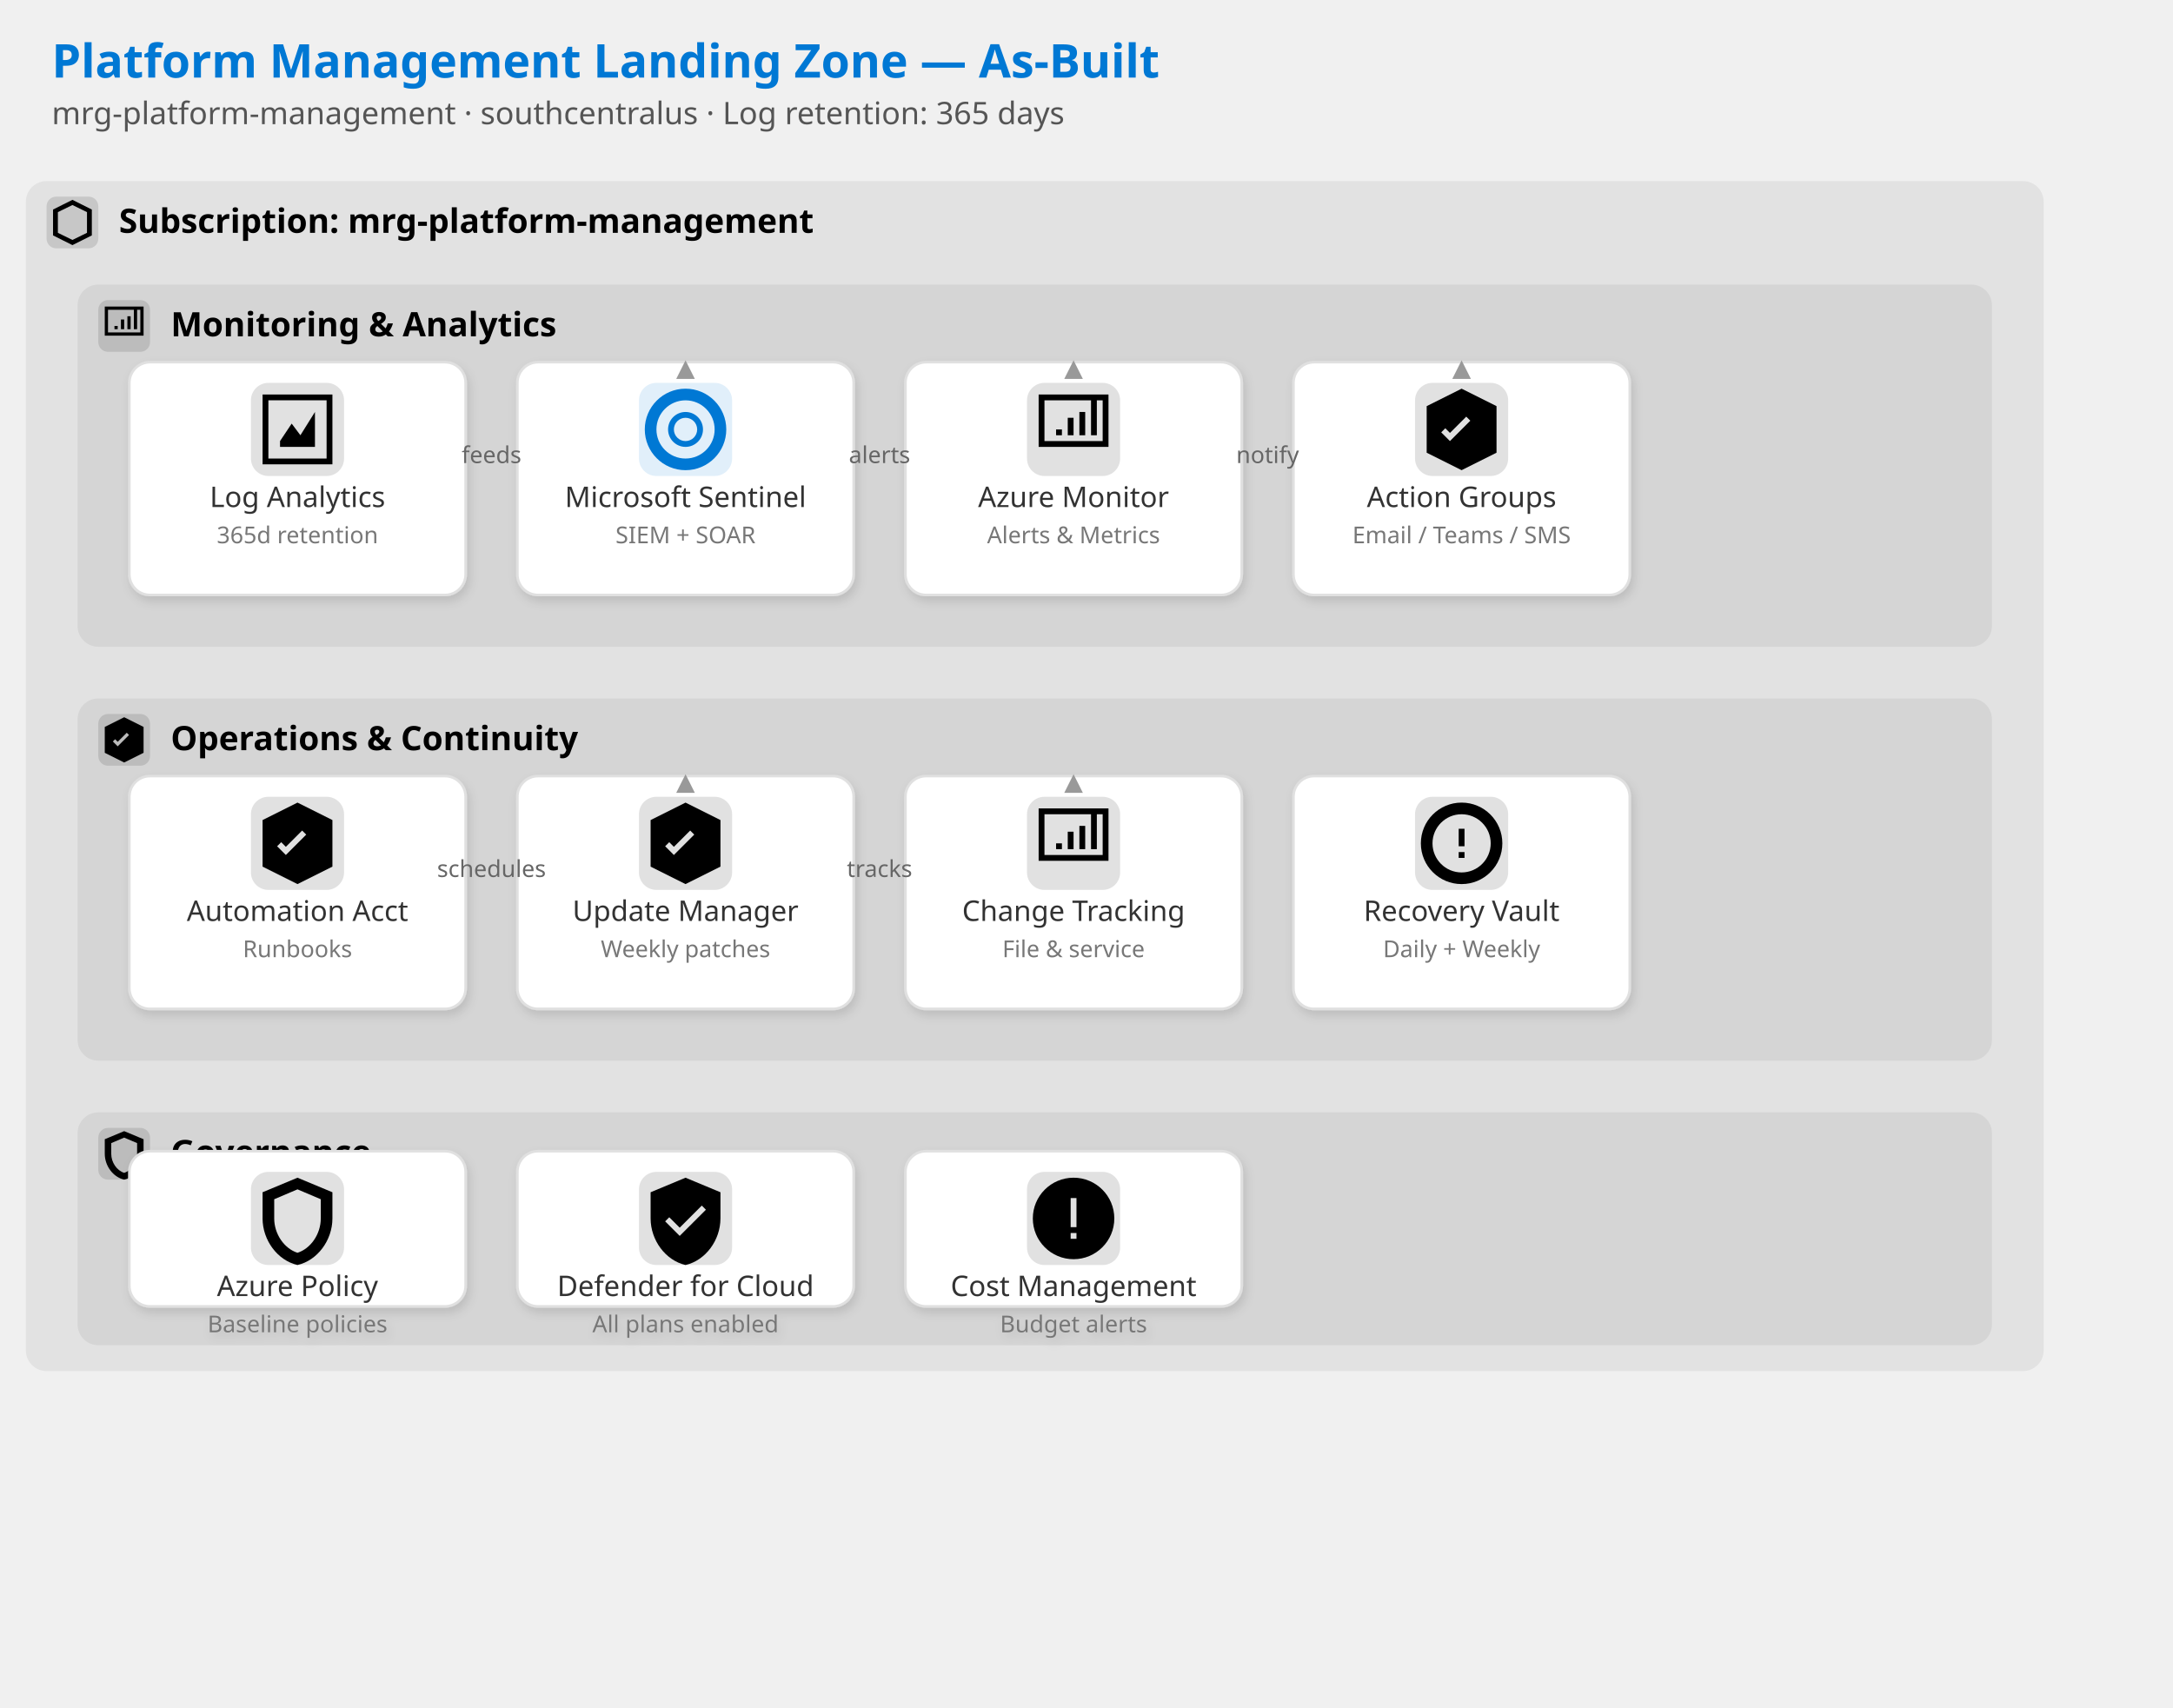
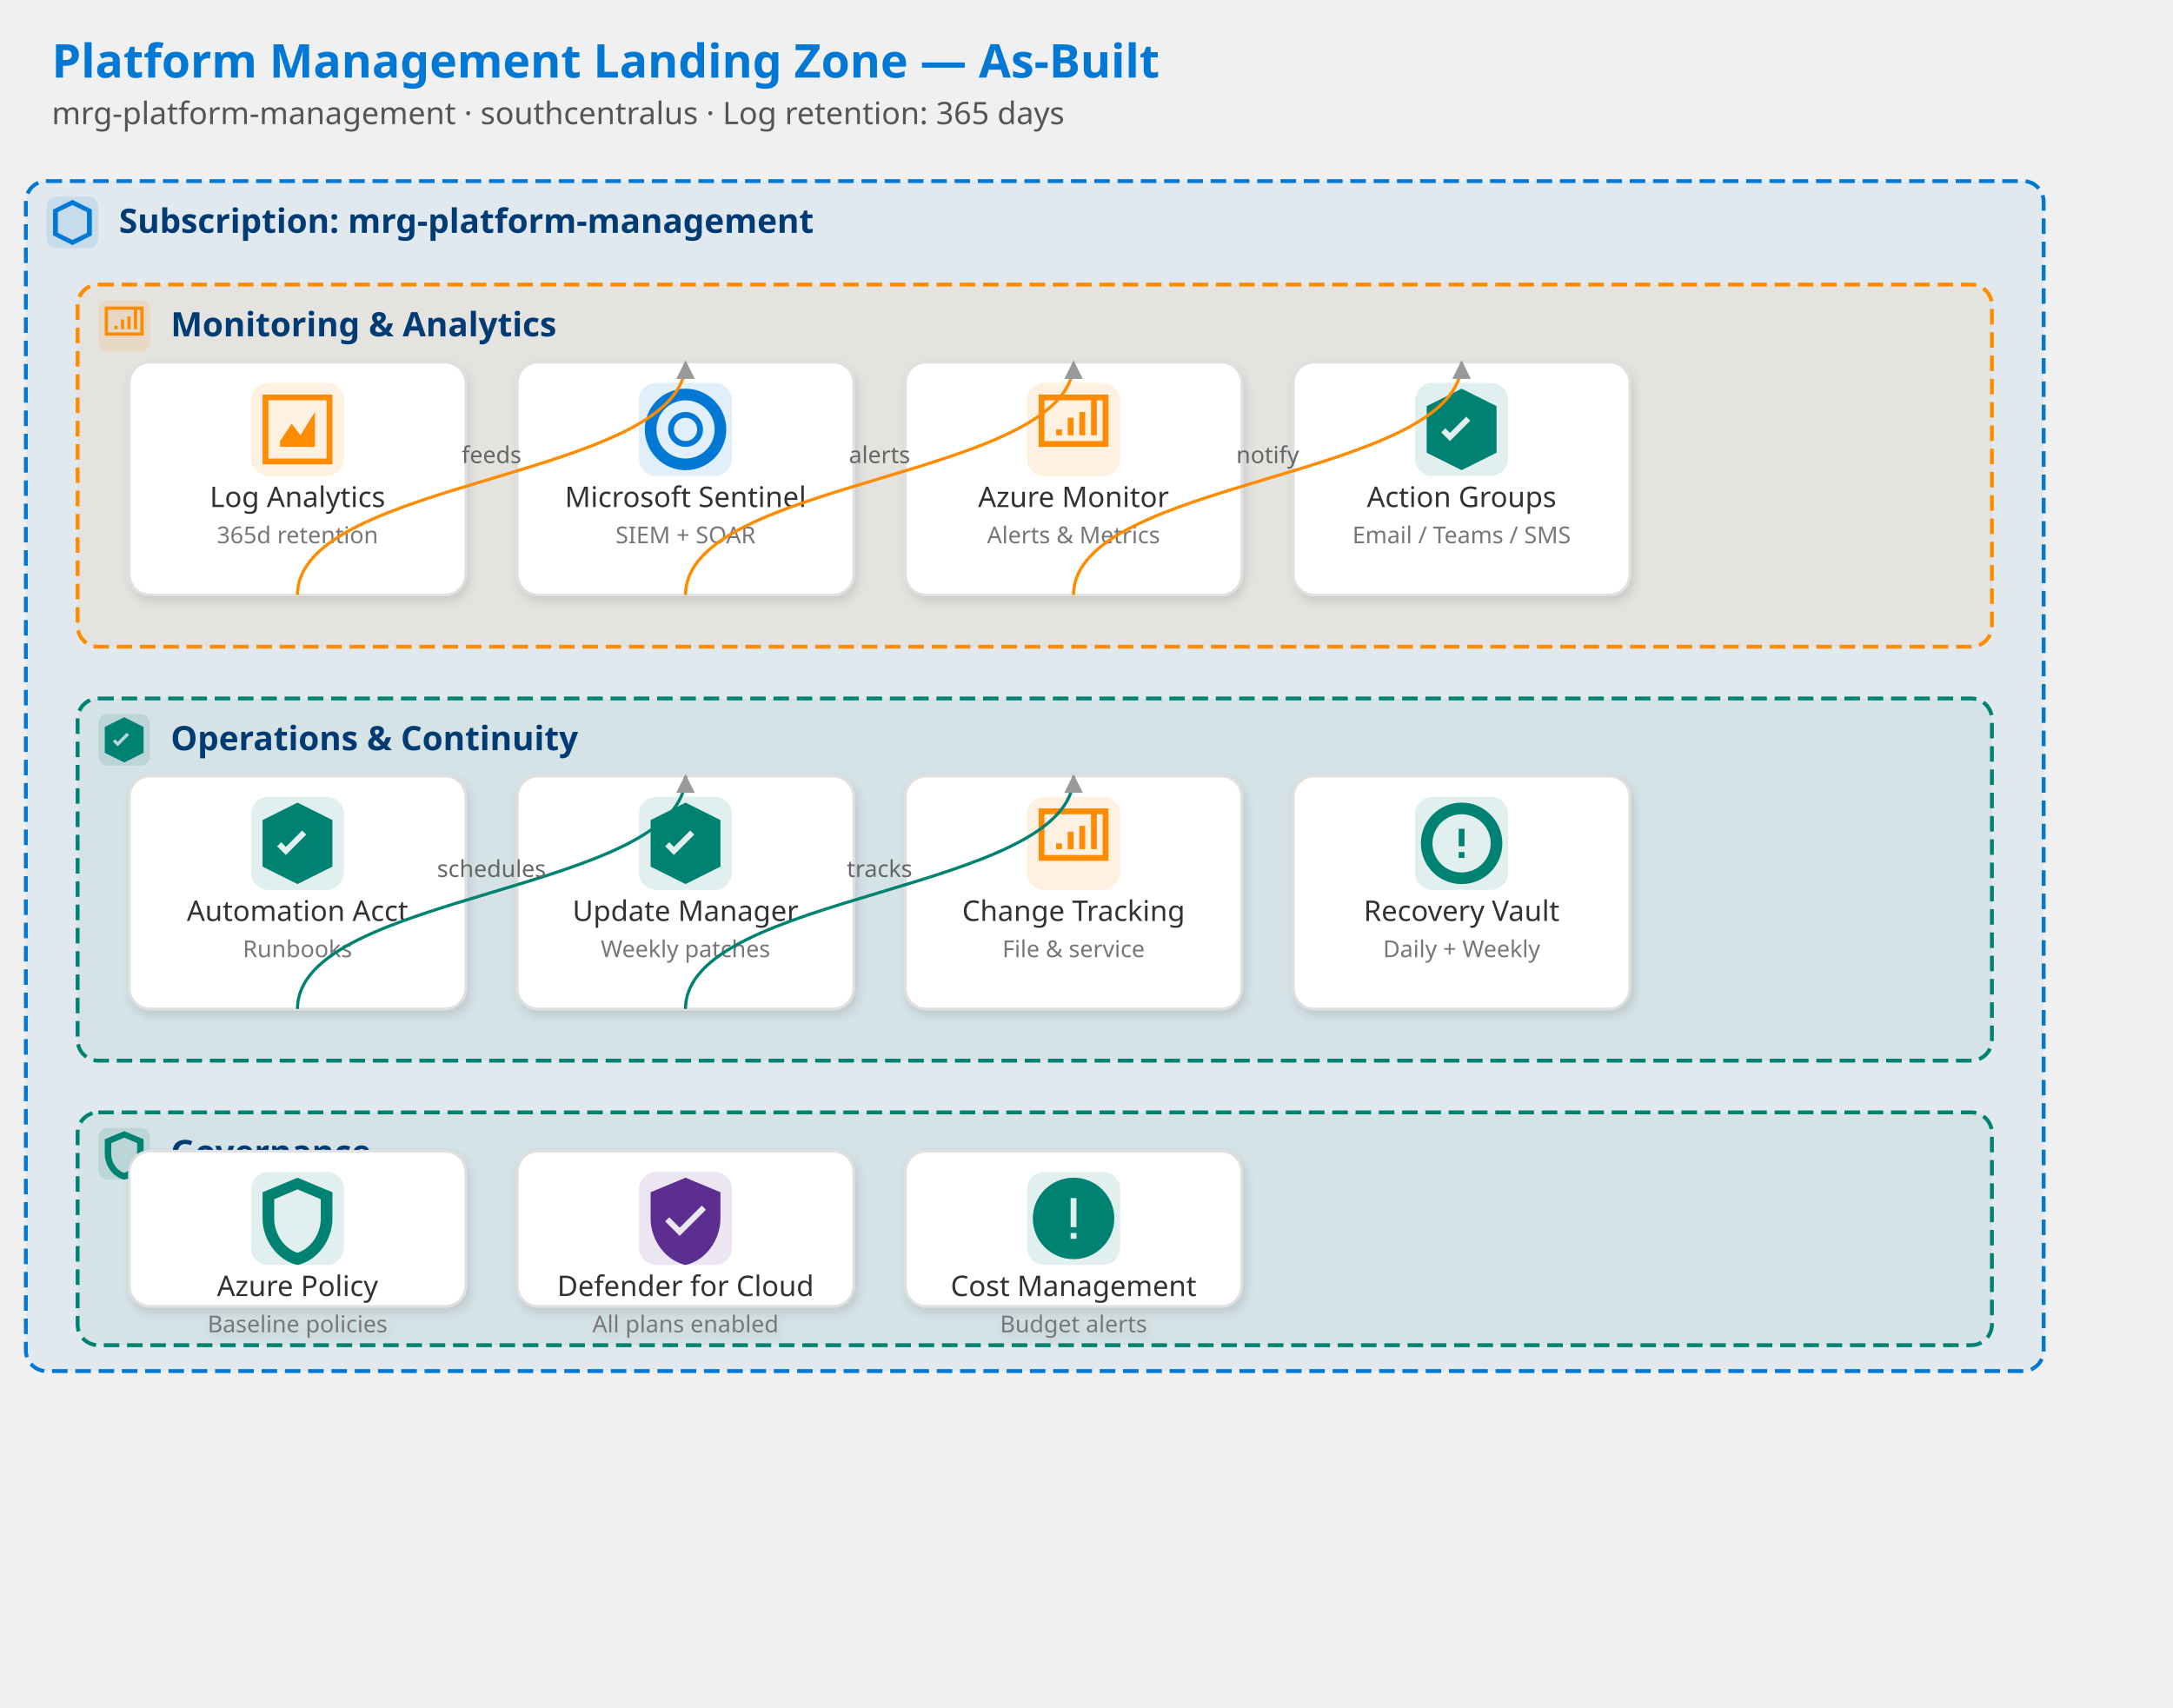
<svg xmlns="http://www.w3.org/2000/svg" viewBox="0 0 840 660" width="840" height="660" font-family="Segoe UI, -apple-system, sans-serif">
  <defs>
    <style>
-       .group-box { fill: AzureColor.LIGHT_GRAY; stroke: #D0D0D0; stroke-width: 1.5; rx: 8; }
-       .group-label { font-size: 13px; font-weight: 600; fill: AzureColor.DARK_BLUE; }
+       .group-box { fill: #F2F2F2; stroke: #D0D0D0; stroke-width: 1.5; rx: 8; }
+       .group-label { font-size: 13px; font-weight: 600; fill: #003B73; }
      .node-label { font-size: 11px; fill: #333; text-anchor: middle; }
      .node-sublabel { font-size: 9px; fill: #777; text-anchor: middle; }
      .edge { stroke: #999; stroke-width: 1.2; fill: none; }
      .edge-dashed { stroke-dasharray: 6 3; }
      .edge-label { font-size: 9px; fill: #666; text-anchor: middle; }
      .title { font-size: 18px; font-weight: 700; fill: #0078D4; }
      .subtitle { font-size: 12px; fill: #555; }
      .icon-bg { rx: 6; ry: 6; }
    </style>
    <filter id="shadow" x="-10%" y="-10%" width="120%" height="130%">
      <feDropShadow dx="1" dy="2" stdDeviation="2" flood-opacity="0.12" />
    </filter>
  </defs>
  <defs>
    <marker id="arrow" viewBox="0 0 10 10" refX="9" refY="5" markerWidth="6" markerHeight="6" orient="auto-start-reverse">
      <path d="M 0 0 L 10 5 L 0 10 z" fill="#999" />
    </marker>
  </defs>
  <text x="20" y="30" class="title">Platform Management Landing Zone — As-Built</text>
  <text x="20" y="48" class="subtitle">mrg-platform-management  ·  southcentralus  ·  Log retention: 365 days</text>
-   <rect x="10" y="70" width="780" height="460" rx="8" fill="AzureColor.BLUE" fill-opacity="0.06" stroke="AzureColor.BLUE" stroke-width="1.5" stroke-dasharray="6 3" />
+   <rect x="10" y="70" width="780" height="460" rx="8" fill="#0078D4" fill-opacity="0.06" stroke="#0078D4" stroke-width="1.5" stroke-dasharray="6 3" />
  <g transform="translate(18,76) scale(0.625)">
-     <rect width="32" height="32" class="icon-bg" fill="AzureColor.BLUE" opacity="0.12" />
-     <path d="M16 2L4 8v16l12 6 12-6V8L16 2zm0 3.2L25 9.6v12.8L16 26.8 7 22.4V9.6L16 5.2z" fill="AzureColor.BLUE" />
+     <rect width="32" height="32" class="icon-bg" fill="#0078D4" opacity="0.12" />
+     <path d="M16 2L4 8v16l12 6 12-6V8L16 2zm0 3.2L25 9.6v12.8L16 26.8 7 22.4V9.6L16 5.2z" fill="#0078D4" />
  </g>
-   <text x="46" y="90" class="group-label" fill="AzureColor.BLUE">Subscription: mrg-platform-management</text>
-   <rect x="30" y="110" width="740" height="140" rx="8" fill="AzureColor.ORANGE" fill-opacity="0.06" stroke="AzureColor.ORANGE" stroke-width="1.5" stroke-dasharray="6 3" />
+   <text x="46" y="90" class="group-label" fill="#0078D4">Subscription: mrg-platform-management</text>
+   <rect x="30" y="110" width="740" height="140" rx="8" fill="#FF8C00" fill-opacity="0.06" stroke="#FF8C00" stroke-width="1.5" stroke-dasharray="6 3" />
  <g transform="translate(38,116) scale(0.625)">
-     <rect width="32" height="32" class="icon-bg" fill="AzureColor.ORANGE" opacity="0.12" />
-     <path d="M4 4h24v18H4V4zm2 2v14h20V6H6zm4 10h2v2h-2zm4-4h2v6h-2zm4-2h2v8h-2zm4-4h2v12h-2z" fill="AzureColor.ORANGE" />
+     <rect width="32" height="32" class="icon-bg" fill="#FF8C00" opacity="0.12" />
+     <path d="M4 4h24v18H4V4zm2 2v14h20V6H6zm4 10h2v2h-2zm4-4h2v6h-2zm4-2h2v8h-2zm4-4h2v12h-2z" fill="#FF8C00" />
  </g>
-   <text x="66" y="130" class="group-label" fill="AzureColor.ORANGE">Monitoring &amp; Analytics</text>
-   <rect x="30" y="270" width="740" height="140" rx="8" fill="AzureColor.TEAL" fill-opacity="0.06" stroke="AzureColor.TEAL" stroke-width="1.5" stroke-dasharray="6 3" />
+   <text x="66" y="130" class="group-label" fill="#FF8C00">Monitoring &amp; Analytics</text>
+   <rect x="30" y="270" width="740" height="140" rx="8" fill="#008272" fill-opacity="0.06" stroke="#008272" stroke-width="1.5" stroke-dasharray="6 3" />
  <g transform="translate(38,276) scale(0.625)">
-     <rect width="32" height="32" class="icon-bg" fill="AzureColor.TEAL" opacity="0.12" />
-     <path d="M16 2L4 8v16l12 6 12-6V8L16 2zm-4 18l-3-3 1.4-1.4L12 17.2l5.6-5.6L19 13l-7 7z" fill="AzureColor.TEAL" />
+     <rect width="32" height="32" class="icon-bg" fill="#008272" opacity="0.12" />
+     <path d="M16 2L4 8v16l12 6 12-6V8L16 2zm-4 18l-3-3 1.4-1.4L12 17.2l5.6-5.6L19 13l-7 7z" fill="#008272" />
  </g>
-   <text x="66" y="290" class="group-label" fill="AzureColor.TEAL">Operations &amp; Continuity</text>
-   <rect x="30" y="430" width="740" height="90" rx="8" fill="AzureColor.TEAL" fill-opacity="0.06" stroke="AzureColor.TEAL" stroke-width="1.5" stroke-dasharray="6 3" />
+   <text x="66" y="290" class="group-label" fill="#008272">Operations &amp; Continuity</text>
+   <rect x="30" y="430" width="740" height="90" rx="8" fill="#008272" fill-opacity="0.06" stroke="#008272" stroke-width="1.5" stroke-dasharray="6 3" />
  <g transform="translate(38,436) scale(0.625)">
-     <rect width="32" height="32" class="icon-bg" fill="AzureColor.TEAL" opacity="0.12" />
-     <path d="M16 2L4 7v9c0 7.46 5.12 14.43 12 16 6.88-1.57 12-8.54 12-16V7L16 2zm0 4l8 3.4v6.6c0 5.34-3.42 10.33-8 11.8-4.58-1.47-8-6.46-8-11.8V9.4L16 6z" fill="AzureColor.TEAL" />
+     <rect width="32" height="32" class="icon-bg" fill="#008272" opacity="0.12" />
+     <path d="M16 2L4 7v9c0 7.46 5.12 14.43 12 16 6.88-1.57 12-8.54 12-16V7L16 2zm0 4l8 3.4v6.6c0 5.34-3.42 10.33-8 11.8-4.58-1.47-8-6.46-8-11.8V9.4L16 6z" fill="#008272" />
  </g>
-   <text x="66" y="450" class="group-label" fill="AzureColor.TEAL">Governance</text>
+   <text x="66" y="450" class="group-label" fill="#008272">Governance</text>
  <g filter="url(#shadow)">
    <rect x="50" y="140" width="130" height="90" rx="8" fill="white" stroke="#E0E0E0" stroke-width="1" />
    <g transform="translate(97.0,148) scale(1.125)">
-       <rect width="32" height="32" class="icon-bg" fill="AzureColor.ORANGE" opacity="0.12" />
-       <path d="M4 4h24v24H4V4zm2 2v20h20V6H6zm4 14l4-6 3 4 5-8v12H10v-2z" fill="AzureColor.ORANGE" />
+       <rect width="32" height="32" class="icon-bg" fill="#FF8C00" opacity="0.12" />
+       <path d="M4 4h24v24H4V4zm2 2v20h20V6H6zm4 14l4-6 3 4 5-8v12H10v-2z" fill="#FF8C00" />
    </g>
    <text x="115.0" y="196" class="node-label">Log Analytics</text>
    <text x="115.0" y="210" class="node-sublabel">365d retention</text>
  </g>
  <g filter="url(#shadow)">
    <rect x="200" y="140" width="130" height="90" rx="8" fill="white" stroke="#E0E0E0" stroke-width="1" />
    <g transform="translate(247.0,148) scale(1.125)">
      <rect width="32" height="32" class="icon-bg" fill="#0078D4" opacity="0.12" />
      <path d="M16 2C8.27 2 2 8.27 2 16s6.27 14 14 14 14-6.27 14-14S23.73 2 16 2zm0 4c5.52 0 10 4.48 10 10s-4.48 10-10 10S6 21.52 6 16 10.48 6 16 6zm0 4a6 6 0 100 12 6 6 0 000-12zm0 2a4 4 0 110 8 4 4 0 010-8z" fill="#0078D4" />
    </g>
    <text x="265.0" y="196" class="node-label">Microsoft Sentinel</text>
    <text x="265.0" y="210" class="node-sublabel">SIEM + SOAR</text>
  </g>
  <g filter="url(#shadow)">
    <rect x="350" y="140" width="130" height="90" rx="8" fill="white" stroke="#E0E0E0" stroke-width="1" />
    <g transform="translate(397.0,148) scale(1.125)">
-       <rect width="32" height="32" class="icon-bg" fill="AzureColor.ORANGE" opacity="0.12" />
-       <path d="M4 4h24v18H4V4zm2 2v14h20V6H6zm4 10h2v2h-2zm4-4h2v6h-2zm4-2h2v8h-2zm4-4h2v12h-2z" fill="AzureColor.ORANGE" />
+       <rect width="32" height="32" class="icon-bg" fill="#FF8C00" opacity="0.12" />
+       <path d="M4 4h24v18H4V4zm2 2v14h20V6H6zm4 10h2v2h-2zm4-4h2v6h-2zm4-2h2v8h-2zm4-4h2v12h-2z" fill="#FF8C00" />
    </g>
    <text x="415.0" y="196" class="node-label">Azure Monitor</text>
    <text x="415.0" y="210" class="node-sublabel">Alerts &amp; Metrics</text>
  </g>
  <g filter="url(#shadow)">
    <rect x="500" y="140" width="130" height="90" rx="8" fill="white" stroke="#E0E0E0" stroke-width="1" />
    <g transform="translate(547.0,148) scale(1.125)">
-       <rect width="32" height="32" class="icon-bg" fill="AzureColor.TEAL" opacity="0.12" />
-       <path d="M16 2L4 8v16l12 6 12-6V8L16 2zm-4 18l-3-3 1.4-1.4L12 17.2l5.6-5.6L19 13l-7 7z" fill="AzureColor.TEAL" />
+       <rect width="32" height="32" class="icon-bg" fill="#008272" opacity="0.12" />
+       <path d="M16 2L4 8v16l12 6 12-6V8L16 2zm-4 18l-3-3 1.4-1.4L12 17.2l5.6-5.6L19 13l-7 7z" fill="#008272" />
    </g>
    <text x="565.0" y="196" class="node-label">Action Groups</text>
    <text x="565.0" y="210" class="node-sublabel">Email / Teams / SMS</text>
  </g>
  <g filter="url(#shadow)">
    <rect x="50" y="300" width="130" height="90" rx="8" fill="white" stroke="#E0E0E0" stroke-width="1" />
    <g transform="translate(97.0,308) scale(1.125)">
-       <rect width="32" height="32" class="icon-bg" fill="AzureColor.TEAL" opacity="0.12" />
-       <path d="M16 2L4 8v16l12 6 12-6V8L16 2zm-4 18l-3-3 1.4-1.4L12 17.2l5.6-5.6L19 13l-7 7z" fill="AzureColor.TEAL" />
+       <rect width="32" height="32" class="icon-bg" fill="#008272" opacity="0.12" />
+       <path d="M16 2L4 8v16l12 6 12-6V8L16 2zm-4 18l-3-3 1.4-1.4L12 17.2l5.6-5.6L19 13l-7 7z" fill="#008272" />
    </g>
    <text x="115.0" y="356" class="node-label">Automation Acct</text>
    <text x="115.0" y="370" class="node-sublabel">Runbooks</text>
  </g>
  <g filter="url(#shadow)">
    <rect x="200" y="300" width="130" height="90" rx="8" fill="white" stroke="#E0E0E0" stroke-width="1" />
    <g transform="translate(247.0,308) scale(1.125)">
-       <rect width="32" height="32" class="icon-bg" fill="AzureColor.TEAL" opacity="0.12" />
-       <path d="M16 2L4 8v16l12 6 12-6V8L16 2zm-4 18l-3-3 1.4-1.4L12 17.2l5.6-5.6L19 13l-7 7z" fill="AzureColor.TEAL" />
+       <rect width="32" height="32" class="icon-bg" fill="#008272" opacity="0.12" />
+       <path d="M16 2L4 8v16l12 6 12-6V8L16 2zm-4 18l-3-3 1.4-1.4L12 17.2l5.6-5.6L19 13l-7 7z" fill="#008272" />
    </g>
    <text x="265.0" y="356" class="node-label">Update Manager</text>
    <text x="265.0" y="370" class="node-sublabel">Weekly patches</text>
  </g>
  <g filter="url(#shadow)">
    <rect x="350" y="300" width="130" height="90" rx="8" fill="white" stroke="#E0E0E0" stroke-width="1" />
    <g transform="translate(397.0,308) scale(1.125)">
-       <rect width="32" height="32" class="icon-bg" fill="AzureColor.ORANGE" opacity="0.12" />
-       <path d="M4 4h24v18H4V4zm2 2v14h20V6H6zm4 10h2v2h-2zm4-4h2v6h-2zm4-2h2v8h-2zm4-4h2v12h-2z" fill="AzureColor.ORANGE" />
+       <rect width="32" height="32" class="icon-bg" fill="#FF8C00" opacity="0.12" />
+       <path d="M4 4h24v18H4V4zm2 2v14h20V6H6zm4 10h2v2h-2zm4-4h2v6h-2zm4-2h2v8h-2zm4-4h2v12h-2z" fill="#FF8C00" />
    </g>
    <text x="415.0" y="356" class="node-label">Change Tracking</text>
    <text x="415.0" y="370" class="node-sublabel">File &amp; service</text>
  </g>
  <g filter="url(#shadow)">
    <rect x="500" y="300" width="130" height="90" rx="8" fill="white" stroke="#E0E0E0" stroke-width="1" />
    <g transform="translate(547.0,308) scale(1.125)">
-       <rect width="32" height="32" class="icon-bg" fill="AzureColor.TEAL" opacity="0.12" />
-       <path d="M16 2c-7.73 0-14 6.27-14 14s6.27 14 14 14 14-6.27 14-14S23.73 2 16 2zm0 24c-5.52 0-10-4.48-10-10S10.48 6 16 6s10 4.48 10 10-4.48 10-10 10zm-1-15h2v6h-2zm0 8h2v2h-2z" fill="AzureColor.TEAL" />
+       <rect width="32" height="32" class="icon-bg" fill="#008272" opacity="0.12" />
+       <path d="M16 2c-7.73 0-14 6.27-14 14s6.27 14 14 14 14-6.27 14-14S23.73 2 16 2zm0 24c-5.52 0-10-4.48-10-10S10.48 6 16 6s10 4.48 10 10-4.48 10-10 10zm-1-15h2v6h-2zm0 8h2v2h-2z" fill="#008272" />
    </g>
    <text x="565.0" y="356" class="node-label">Recovery Vault</text>
    <text x="565.0" y="370" class="node-sublabel">Daily + Weekly</text>
  </g>
  <g filter="url(#shadow)">
    <rect x="50" y="445" width="130" height="60" rx="8" fill="white" stroke="#E0E0E0" stroke-width="1" />
    <g transform="translate(97.0,453) scale(1.125)">
-       <rect width="32" height="32" class="icon-bg" fill="AzureColor.TEAL" opacity="0.12" />
-       <path d="M16 2L4 7v9c0 7.46 5.12 14.43 12 16 6.88-1.57 12-8.54 12-16V7L16 2zm0 4l8 3.4v6.6c0 5.34-3.42 10.33-8 11.8-4.58-1.47-8-6.46-8-11.8V9.4L16 6z" fill="AzureColor.TEAL" />
+       <rect width="32" height="32" class="icon-bg" fill="#008272" opacity="0.12" />
+       <path d="M16 2L4 7v9c0 7.46 5.12 14.43 12 16 6.88-1.57 12-8.54 12-16V7L16 2zm0 4l8 3.4v6.6c0 5.34-3.42 10.33-8 11.8-4.58-1.47-8-6.46-8-11.8V9.4L16 6z" fill="#008272" />
    </g>
    <text x="115.0" y="501" class="node-label">Azure Policy</text>
    <text x="115.0" y="515" class="node-sublabel">Baseline policies</text>
  </g>
  <g filter="url(#shadow)">
    <rect x="200" y="445" width="130" height="60" rx="8" fill="white" stroke="#E0E0E0" stroke-width="1" />
    <g transform="translate(247.0,453) scale(1.125)">
-       <rect width="32" height="32" class="icon-bg" fill="AzureColor.PURPLE" opacity="0.12" />
-       <path d="M16 2L4 7v9c0 7.46 5.12 14.43 12 16 6.88-1.57 12-8.54 12-16V7L16 2zm-2 20l-5-5 1.41-1.41L14 19.17l7.59-7.59L23 13l-9 9z" fill="AzureColor.PURPLE" />
+       <rect width="32" height="32" class="icon-bg" fill="#5C2D91" opacity="0.12" />
+       <path d="M16 2L4 7v9c0 7.46 5.12 14.43 12 16 6.88-1.57 12-8.54 12-16V7L16 2zm-2 20l-5-5 1.41-1.41L14 19.17l7.59-7.59L23 13l-9 9z" fill="#5C2D91" />
    </g>
    <text x="265.0" y="501" class="node-label">Defender for Cloud</text>
    <text x="265.0" y="515" class="node-sublabel">All plans enabled</text>
  </g>
  <g filter="url(#shadow)">
    <rect x="350" y="445" width="130" height="60" rx="8" fill="white" stroke="#E0E0E0" stroke-width="1" />
    <g transform="translate(397.0,453) scale(1.125)">
-       <rect width="32" height="32" class="icon-bg" fill="AzureColor.TEAL" opacity="0.12" />
-       <path d="M16 2C8.27 2 2 8.27 2 16s6.27 14 14 14 14-6.27 14-14S23.73 2 16 2zm1 21h-2v-2h2v2zm0-4h-2V9h2v10z" fill="AzureColor.TEAL" />
+       <rect width="32" height="32" class="icon-bg" fill="#008272" opacity="0.12" />
+       <path d="M16 2C8.27 2 2 8.27 2 16s6.27 14 14 14 14-6.27 14-14S23.73 2 16 2zm1 21h-2v-2h2v2zm0-4h-2V9h2v10z" fill="#008272" />
    </g>
    <text x="415.0" y="501" class="node-label">Cost Management</text>
    <text x="415.0" y="515" class="node-sublabel">Budget alerts</text>
  </g>
-   <path d="M115.0,230 C115.0,185.0 265.0,185.0 265.0,140" stroke="AzureColor.ORANGE" stroke-width="1.2" fill="none" marker-end="url(#arrow)" />
+   <path d="M115.0,230 C115.0,185.0 265.0,185.0 265.0,140" stroke="#FF8C00" stroke-width="1.2" fill="none" marker-end="url(#arrow)" />
  <text x="190.0" y="179.0" class="edge-label">feeds</text>
-   <path d="M265.0,230 C265.0,185.0 415.0,185.0 415.0,140" stroke="AzureColor.ORANGE" stroke-width="1.2" fill="none" marker-end="url(#arrow)" />
+   <path d="M265.0,230 C265.0,185.0 415.0,185.0 415.0,140" stroke="#FF8C00" stroke-width="1.2" fill="none" marker-end="url(#arrow)" />
  <text x="340.0" y="179.0" class="edge-label">alerts</text>
-   <path d="M415.0,230 C415.0,185.0 565.0,185.0 565.0,140" stroke="AzureColor.ORANGE" stroke-width="1.2" fill="none" marker-end="url(#arrow)" />
+   <path d="M415.0,230 C415.0,185.0 565.0,185.0 565.0,140" stroke="#FF8C00" stroke-width="1.2" fill="none" marker-end="url(#arrow)" />
  <text x="490.0" y="179.0" class="edge-label">notify</text>
-   <path d="M115.0,390 C115.0,345.0 265.0,345.0 265.0,300" stroke="AzureColor.TEAL" stroke-width="1.2" fill="none" marker-end="url(#arrow)" />
+   <path d="M115.0,390 C115.0,345.0 265.0,345.0 265.0,300" stroke="#008272" stroke-width="1.2" fill="none" marker-end="url(#arrow)" />
  <text x="190.0" y="339.0" class="edge-label">schedules</text>
-   <path d="M265.0,390 C265.0,345.0 415.0,345.0 415.0,300" stroke="AzureColor.TEAL" stroke-width="1.2" fill="none" marker-end="url(#arrow)" />
+   <path d="M265.0,390 C265.0,345.0 415.0,345.0 415.0,300" stroke="#008272" stroke-width="1.2" fill="none" marker-end="url(#arrow)" />
  <text x="340.0" y="339.0" class="edge-label">tracks</text>
</svg>
